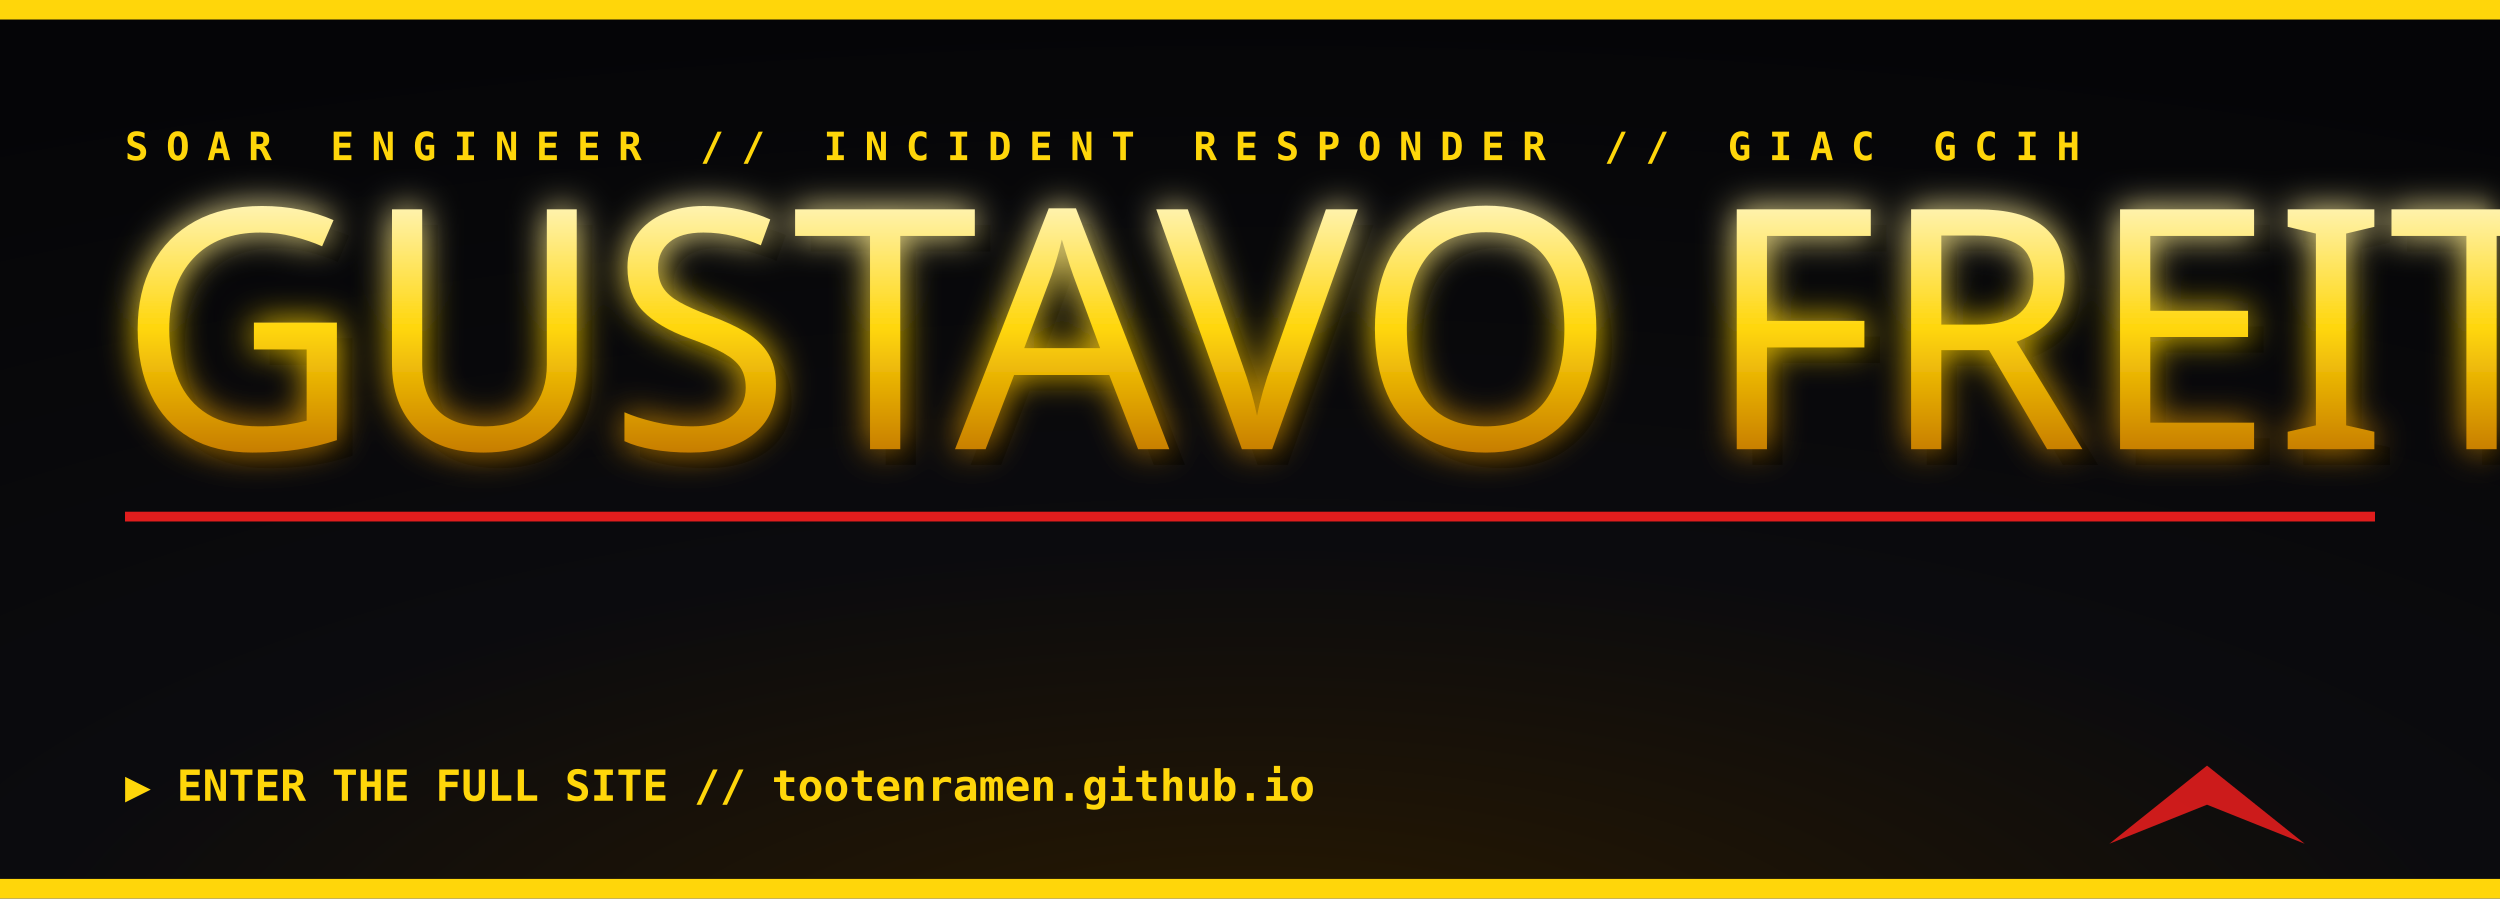
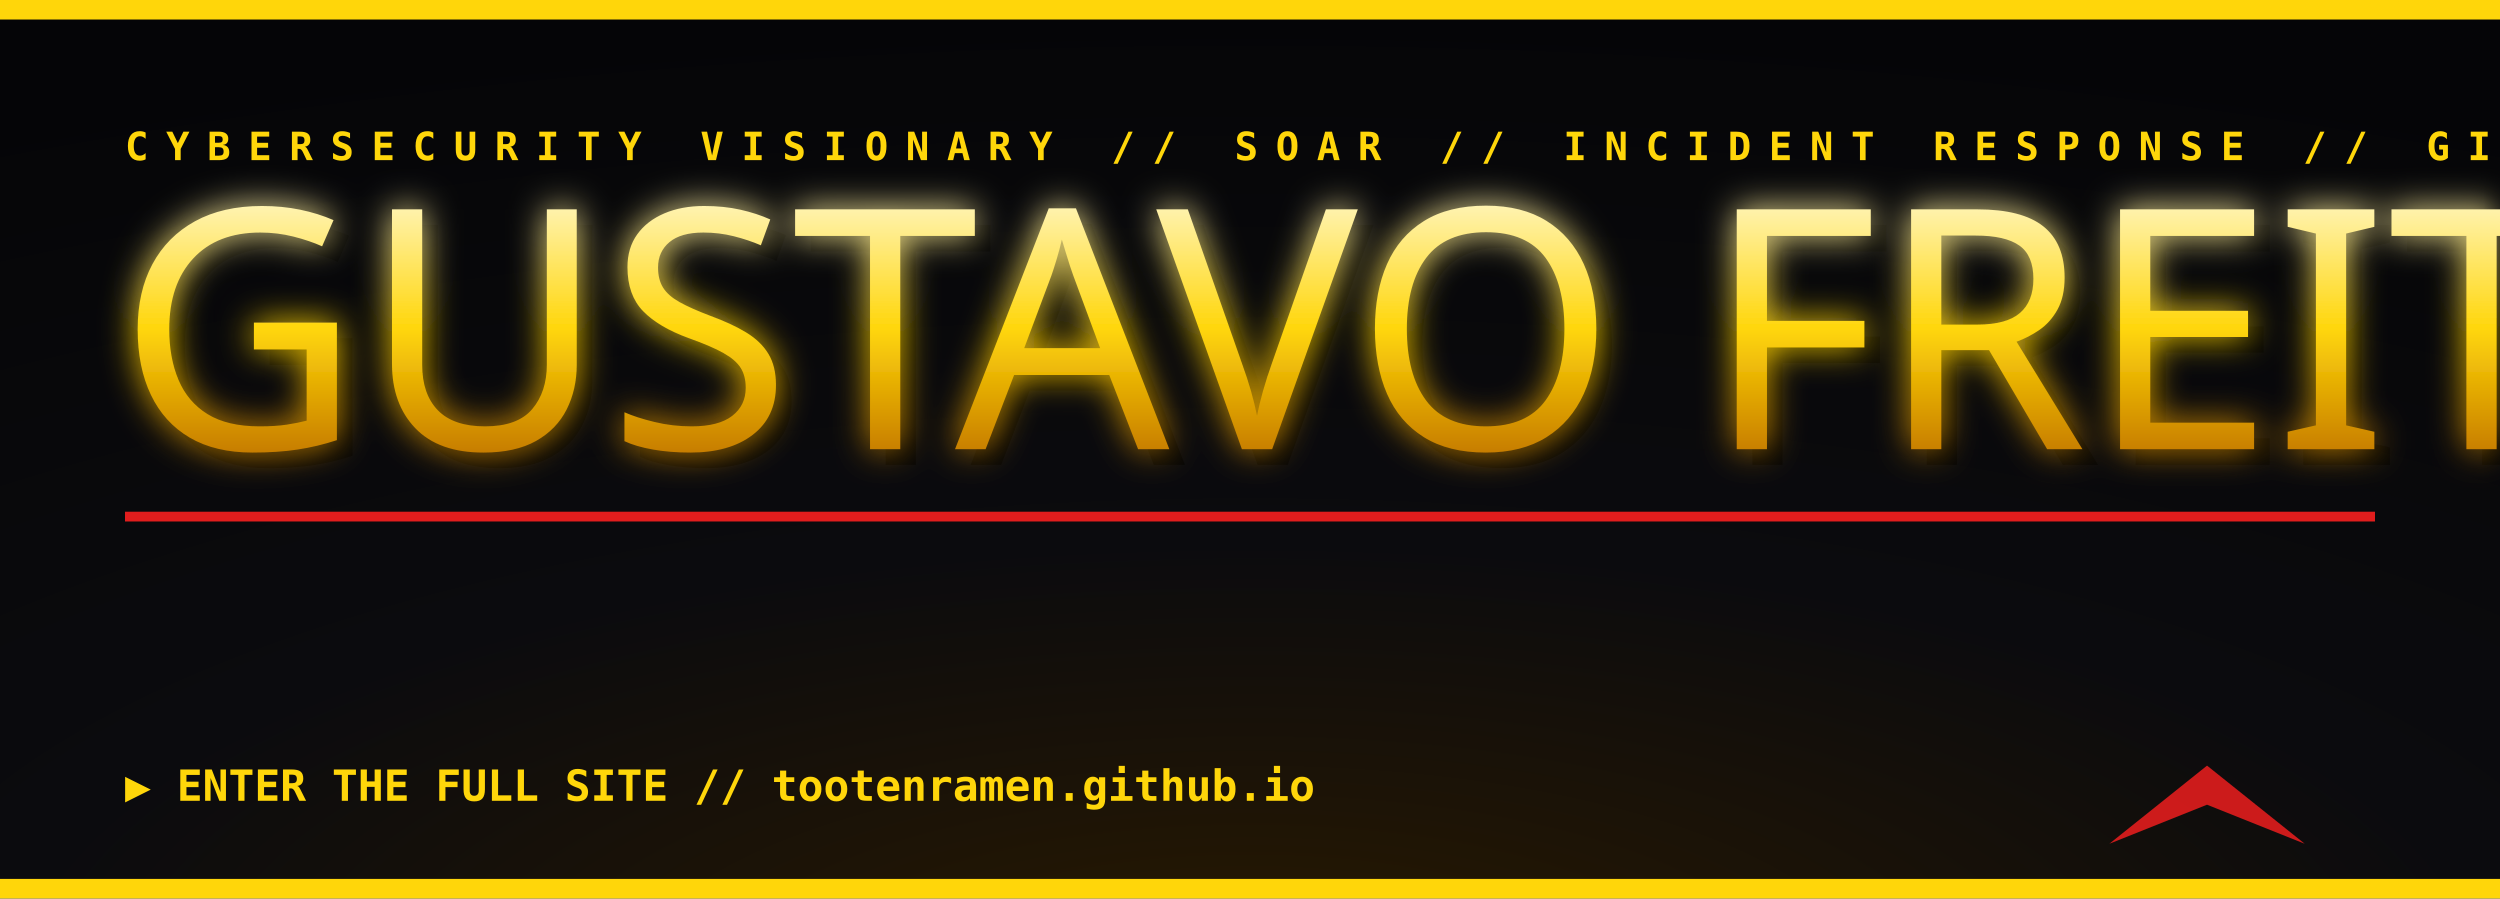
<svg xmlns="http://www.w3.org/2000/svg" viewBox="0 0 1280 460" width="1280" height="460">
  <defs>
    <radialGradient id="bg" cx=".5" cy="1.1" r="1.1">
      <stop offset="0" stop-color="#2a1a00" />
      <stop offset=".45" stop-color="#0b0b0e" />
      <stop offset="1" stop-color="#050507" />
    </radialGradient>
    <linearGradient id="sweep" gradientUnits="userSpaceOnUse" x1="-400" y1="0" x2="-100" y2="0">
      <stop offset="0" stop-color="#ffffff" stop-opacity="0" />
      <stop offset=".5" stop-color="#ffffff" stop-opacity="1" />
      <stop offset="1" stop-color="#ffffff" stop-opacity="0" />
      <animateTransform attributeName="gradientTransform" type="translate" from="0 0" to="1900 0" dur="4.5s" repeatCount="indefinite" />
    </linearGradient>
    <linearGradient id="gold" x1="0" y1="0" x2="0" y2="1">
      <stop offset="0" stop-color="#fff3b0" />
      <stop offset=".5" stop-color="#ffd60a" />
      <stop offset="1" stop-color="#c77d00" />
    </linearGradient>
    <filter id="glow" x="-20%" y="-30%" width="140%" height="160%">
      <feGaussianBlur stdDeviation="9" result="b" />
      <feMerge>
        <feMergeNode in="b" />
        <feMergeNode in="SourceGraphic" />
      </feMerge>
    </filter>
  </defs>
  <style>
text{font-family:Impact,'Arial Black','Haettenschweiler',sans-serif}
.m{font-family:Consolas,'SF Mono',Menlo,monospace;font-weight:700}
.ember{animation:rise linear infinite;opacity:0}
@keyframes rise{0%{transform:translateY(0);opacity:0}10%{opacity:.9}100%{transform:translateY(-480px);opacity:0}}
.k{opacity:0;animation:kw 12s infinite}
@keyframes kw{0%{opacity:0;transform:translateX(-30px)}3%,22%{opacity:1;transform:none}25%,100%{opacity:0;transform:translateX(30px)}}
.slash{animation:sl 4.5s ease-in-out infinite}
@keyframes sl{0%{transform:scaleX(0)}15%,85%{transform:scaleX(1)}100%{transform:scaleX(0)}}
.beat{animation:bt 1.3s ease-in-out infinite}@keyframes bt{0%,100%{opacity:.35}50%{opacity:1}}
.shake{animation:sh 6s infinite}
@keyframes sh{0%,92%,100%{transform:none}93%{transform:translate(-4px,2px)}94%{transform:translate(5px,-2px)}95%{transform:translate(-3px,0)}96%{transform:none}}
</style>
  <rect width="1280" height="460" fill="url(#bg)" />
  <g fill="#ff7a00">
    <circle class="ember" cx="120" cy="470" r="2.5" style="animation-duration:5s;animation-delay:0s" />
    <circle class="ember" cx="260" cy="470" r="2" style="animation-duration:6.5s;animation-delay:1s" />
    <circle class="ember" cx="410" cy="470" r="3" style="animation-duration:5.5s;animation-delay:2.2s" />
    <circle class="ember" cx="570" cy="470" r="2" style="animation-duration:7s;animation-delay:.6s" />
    <circle class="ember" cx="700" cy="470" r="2.5" style="animation-duration:5.8s;animation-delay:3s" />
    <circle class="ember" cx="840" cy="470" r="3" style="animation-duration:6.2s;animation-delay:1.7s" />
    <circle class="ember" cx="980" cy="470" r="2" style="animation-duration:5.2s;animation-delay:2.8s" />
    <circle class="ember" cx="1120" cy="470" r="2.5" style="animation-duration:6.8s;animation-delay:.3s" />
    <circle class="ember" cx="1220" cy="470" r="2" style="animation-duration:5.6s;animation-delay:3.6s" />
    <circle class="ember" cx="50" cy="470" r="2" style="animation-duration:6s;animation-delay:4s" />
  </g>
  <rect y="0" width="1280" height="10" fill="#ffd60a" />
  <rect y="450" width="1280" height="10" fill="#ffd60a" />
  <g class="shake">
-     <text class="m" x="64" y="82" font-size="20" fill="#ffd60a" letter-spacing="9">SOAR ENGINEER  //  INCIDENT RESPONDER  //  GIAC GCIH</text>
+     <text class="m" x="64" y="82" font-size="20" fill="#ffd60a" letter-spacing="9">CYBERSECURITY VISIONARY  //  SOAR  //  INCIDENT RESPONSE  //  GIAC GCIH</text>
    <text x="60" y="230" font-size="172" fill="#000" opacity=".6" transform="translate(8 8)">GUSTAVO FREITAS</text>
    <text x="60" y="230" font-size="172" fill="url(#gold)" filter="url(#glow)" textLength="1160" lengthAdjust="spacingAndGlyphs">GUSTAVO FREITAS</text>
    <text x="60" y="230" font-size="172" fill="url(#sweep)" textLength="1160" lengthAdjust="spacingAndGlyphs" style="mix-blend-mode:overlay">GUSTAVO FREITAS</text>
  </g>
  <rect class="slash" x="64" y="262" width="1152" height="5" fill="#e11d1d" style="transform-origin:64px 0" />
  <g font-size="64" filter="url(#glow)">
    <text class="k" x="64" y="345" fill="#f5f5f5" style="animation-delay:0s">8+ YEARS IN THE SOC.</text>
    <text class="k" x="64" y="345" fill="#ff3b30" style="animation-delay:3s">I AUTOMATE THE FIGHT.</text>
    <text class="k" x="64" y="345" fill="#ffd60a" style="animation-delay:6s">I BUILD THE MACHINES THAT ANSWER.</text>
    <text class="k" x="64" y="345" fill="#f5f5f5" style="animation-delay:9s">PART TOOL. PART ART.</text>
  </g>
  <text class="m beat" x="64" y="410" font-size="22" fill="#ffd60a">▶ ENTER THE FULL SITE  //  tootenramen.github.io</text>
  <g transform="translate(1080 392)">
    <path d="M0 40 L50 0 L100 40 L50 20 Z" fill="#e11d1d" opacity=".9" />
  </g>
</svg>
